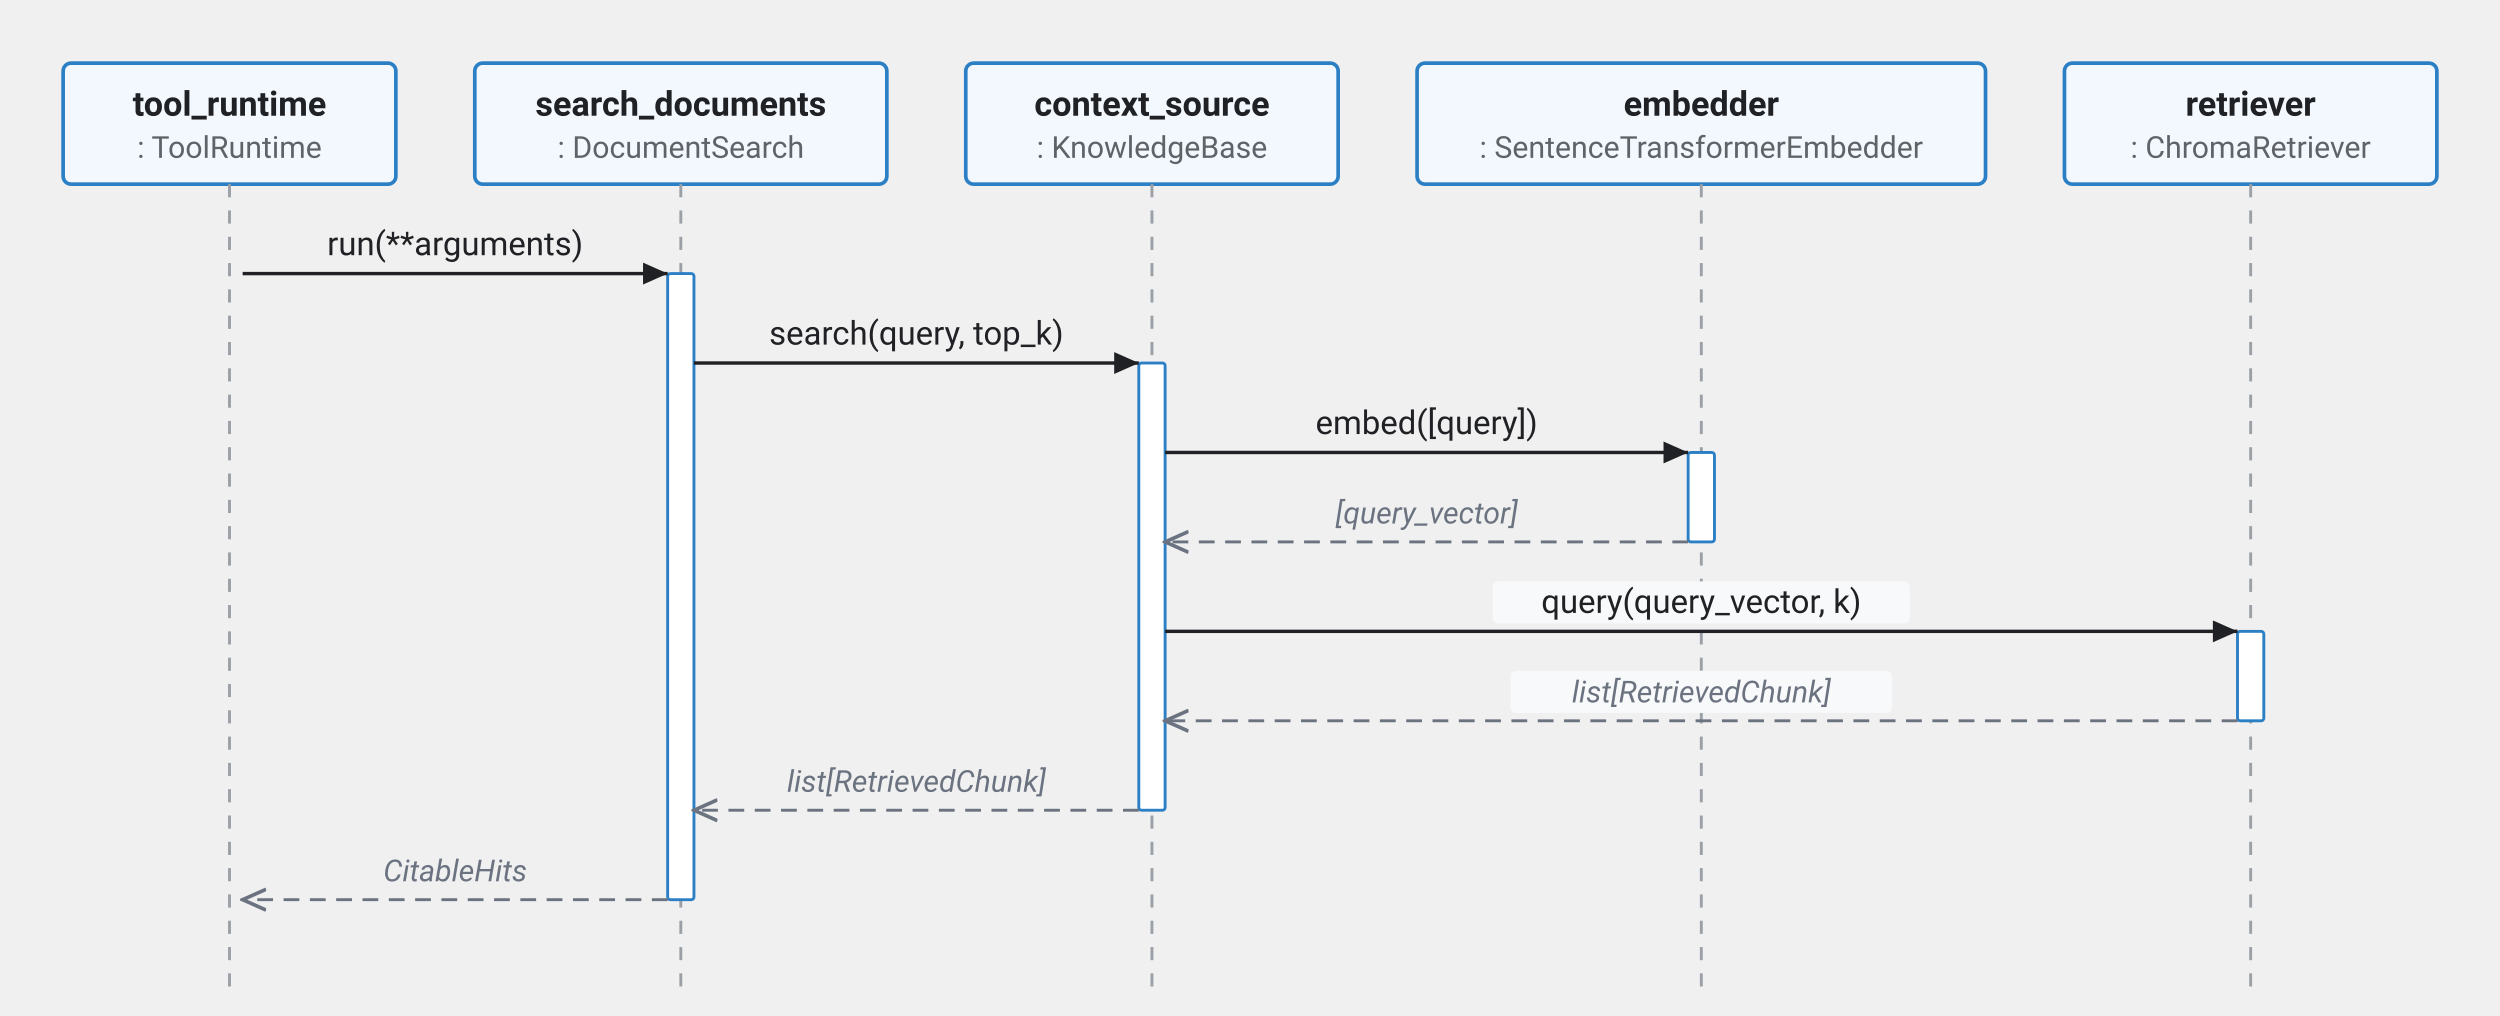
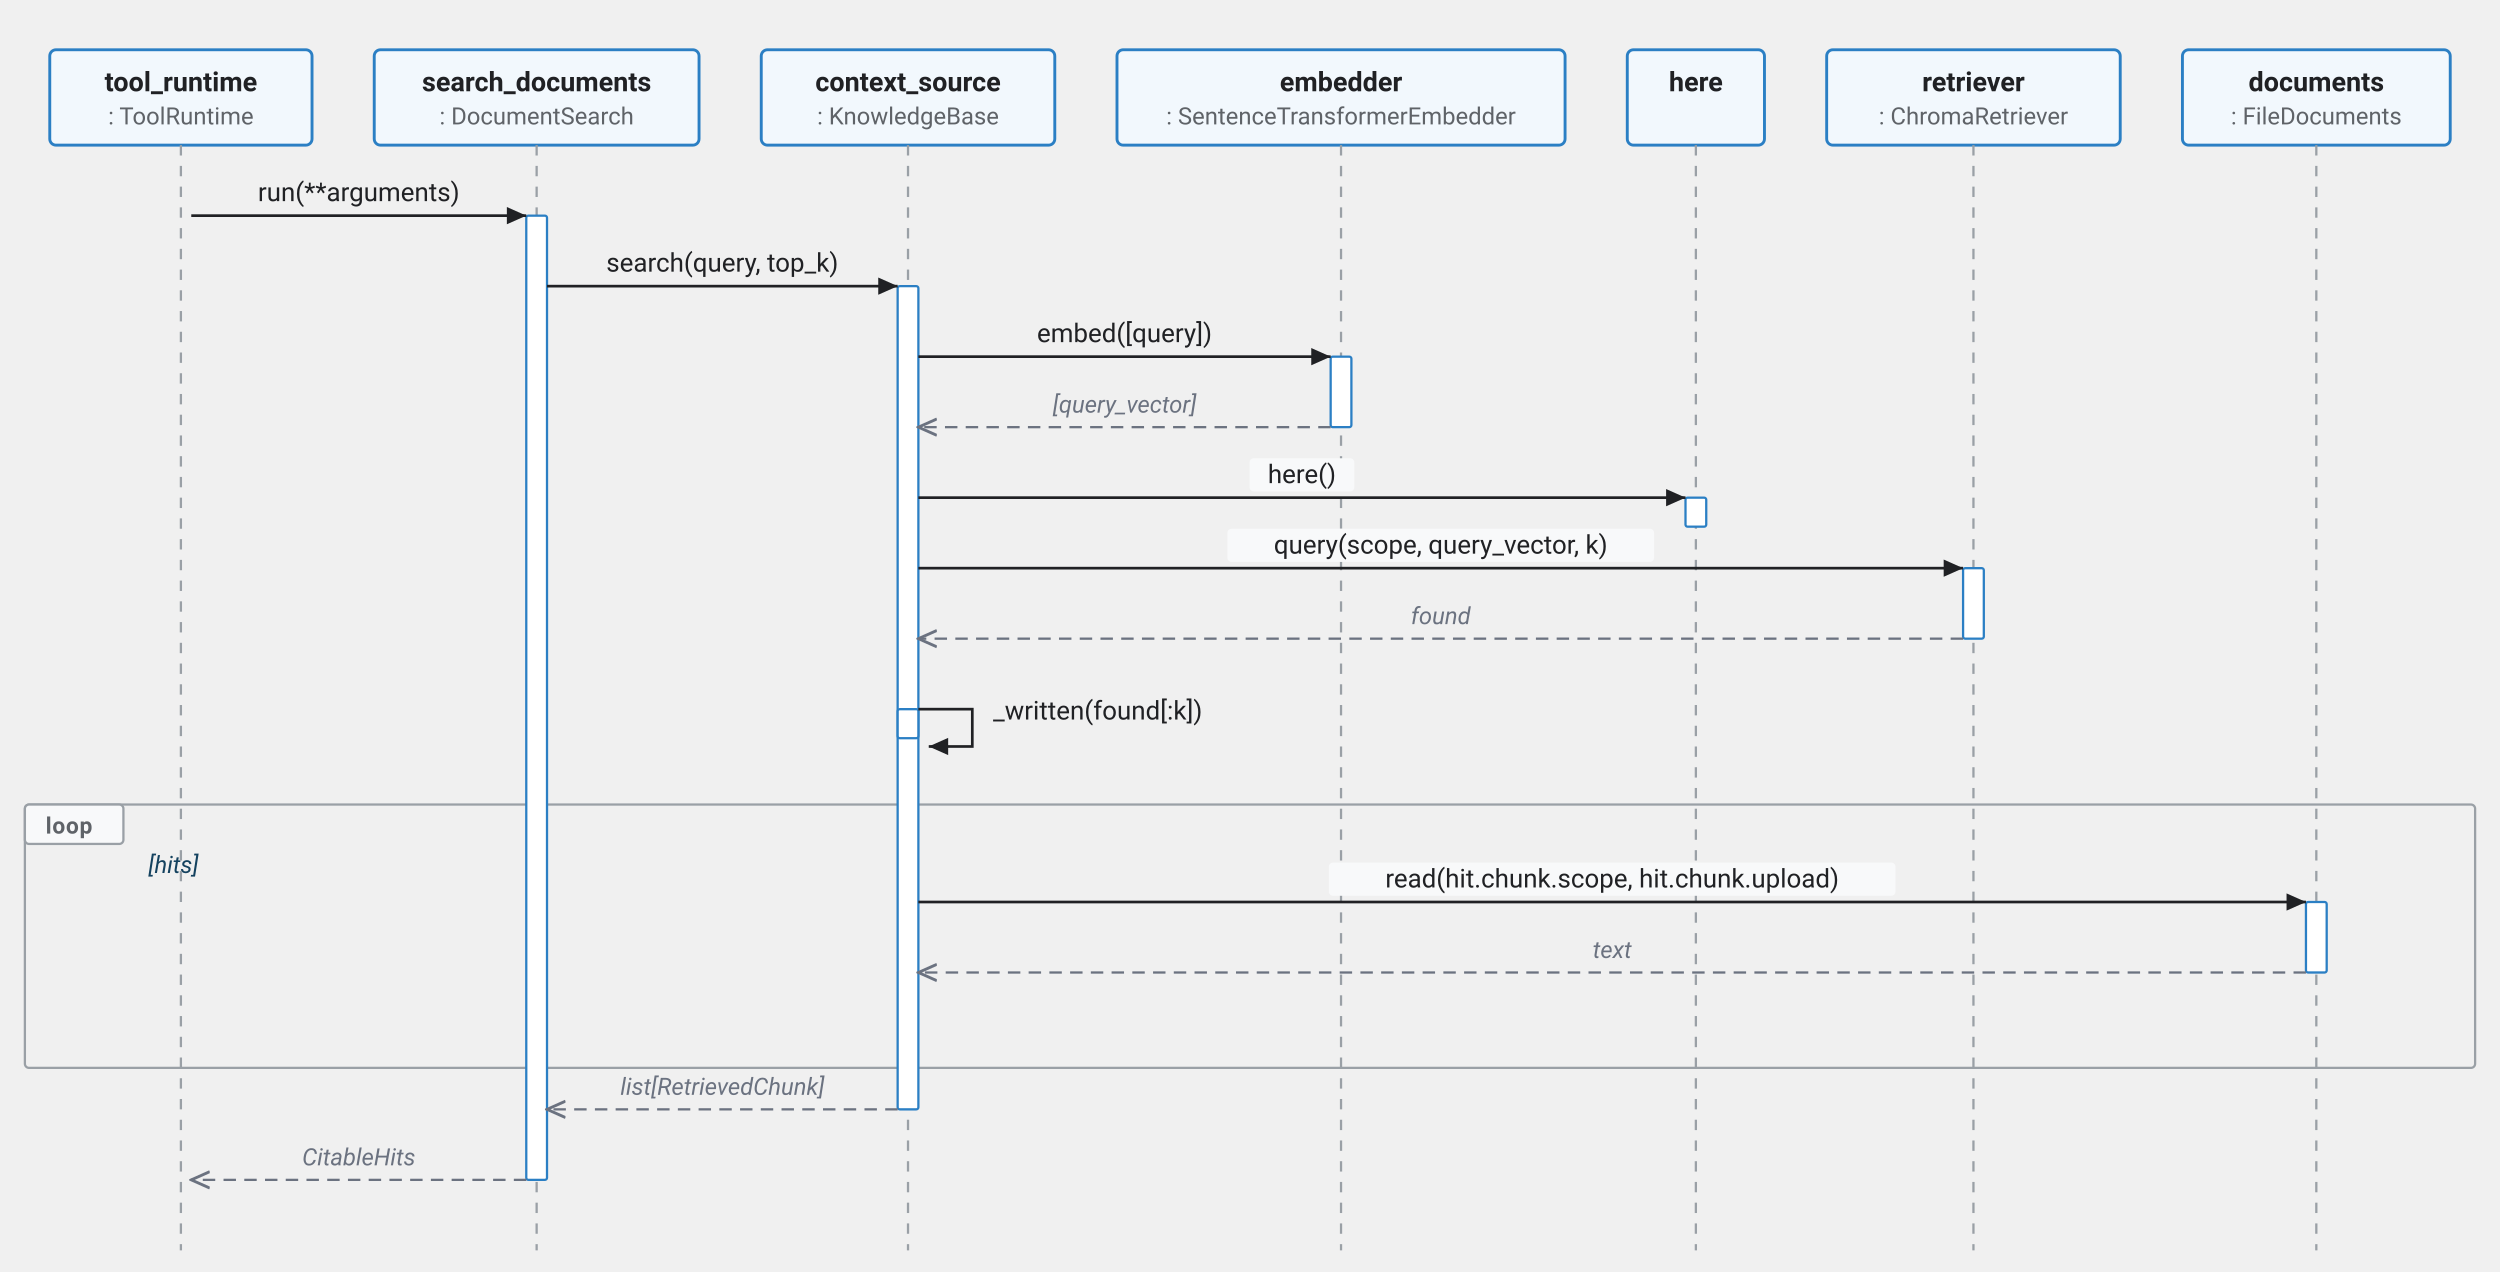
- <svg xmlns="http://www.w3.org/2000/svg" viewBox="0 0 950.34 386" width="950.34" height="386" role="img" aria-label="A UML sequence diagram of search: 4 messages between tool_runtime: ToolRuntime, search_documents: DocumentSearch, context_source: KnowledgeBase, embedder: SentenceTransformerEmbedder, retriever: ChromaRetriever. Generated by scripts/gen_session_maps.py.">
+ <svg xmlns="http://www.w3.org/2000/svg" viewBox="0 0 1205.65 613" width="1205.65" height="613" role="img" aria-label="A UML sequence diagram of search: 7 messages between tool_runtime: ToolRuntime, search_documents: DocumentSearch, context_source: KnowledgeBase, embedder: SentenceTransformerEmbedder, here, retriever: ChromaRetriever, documents: FileDocuments. Generated by scripts/gen_session_maps.py.">
  <style>
    text { font: 13px/1.4 -apple-system, "Segoe UI", Roboto, sans-serif; fill: #202124 }
    .role { font-weight: 600 }
    .kind { font-size: 11.5px; fill: #5f6368 }
    .head { fill: #f2f8fd; stroke: #2b7fc4; stroke-width: 1.4 }
    .life { stroke: #9aa0a6; stroke-width: 1.1; stroke-dasharray: 5 5 }
    .bar { fill: #ffffff; stroke: #2b7fc4; stroke-width: 1.1 }
    .send { stroke: #202124; stroke-width: 1.3; fill: none; marker-end: url(#sent) }
    .back { stroke: #6b7280; stroke-width: 1.1; fill: none;
            stroke-dasharray: 6 4; marker-end: url(#answered) }
    .said { font-size: 12.5px }
    .sheet { fill: #f8f9fa; stroke: none }
    .answer { font-size: 11.5px; fill: #6b7280; font-style: italic }
    .frame { fill: none; stroke: #9aa0a6; stroke-width: 1.1 }
    .tab { fill: #f8f9fa; stroke: #9aa0a6; stroke-width: 1.1 }
    .operator { font-size: 11px; font-weight: 600; fill: #5f6368;
                letter-spacing: .03em }
    .guard { font-size: 11.5px; fill: #14425f; font-style: italic }
    .split { stroke: #9aa0a6; stroke-width: 1; stroke-dasharray: 4 4; fill: none }
    @media (prefers-color-scheme: dark) {
      text { fill: #e8eaed }
      .kind { fill: #9aa0a6 }
      .head { fill: #10283a; stroke: #6fb6ea }
      .bar { fill: #303134; stroke: #6fb6ea }
      .send { stroke: #e8eaed }
      .sheet { fill: #2b2c2f }
      .back { stroke: #bdc1c6 }
      .answer { fill: #bdc1c6 }
      .frame, .split { stroke: #bdc1c6 }
      .tab { fill: #2b2c2f; stroke: #bdc1c6 }
      .operator { fill: #bdc1c6 }
      .guard { fill: #cfe6f7 }
    }
  </style>
  <defs>
    <marker id="sent" viewBox="0 0 10 10" refX="9" refY="5" markerWidth="8" markerHeight="8" orient="auto-start-reverse">
      <path d="M 0 1 L 9 5 L 0 9 z" fill="context-stroke" />
    </marker>
    <marker id="answered" viewBox="0 0 10 10" refX="9" refY="5" markerWidth="9" markerHeight="9" orient="auto-start-reverse">
      <path d="M 0 1 L 9 5 L 0 9" fill="none" stroke="context-stroke" stroke-width="1.4" />
    </marker>
  </defs>
+   <rect x="12" y="388" width="1181.65" height="127" rx="2" class="frame" />
+   <rect x="12" y="388" width="47.52" height="19" rx="2" class="tab" />
+   <text x="22" y="402" class="operator" text-anchor="start">loop</text>
+   <text x="71.52" y="421" class="guard" text-anchor="start">[hits]</text>
  <rect x="24" y="24" width="126.48" height="46" rx="3" class="head" />
  <text x="87.24" y="44" class="role" text-anchor="middle">tool_runtime</text>
  <text x="87.24" y="60" class="kind" text-anchor="middle">: ToolRuntime</text>
-   <path d="M 87.24 70 L 87.24 376" class="life" />
+   <path d="M 87.24 70 L 87.24 603" class="life" />
  <rect x="180.48" y="24" width="156.64" height="46" rx="3" class="head" />
  <text x="258.8" y="44" class="role" text-anchor="middle">search_documents</text>
  <text x="258.8" y="60" class="kind" text-anchor="middle">: DocumentSearch</text>
-   <path d="M 258.8 70 L 258.8 376" class="life" />
+   <path d="M 258.8 70 L 258.8 603" class="life" />
  <rect x="367.12" y="24" width="141.56" height="46" rx="3" class="head" />
  <text x="437.9" y="44" class="role" text-anchor="middle">context_source</text>
  <text x="437.9" y="60" class="kind" text-anchor="middle">: KnowledgeBase</text>
-   <path d="M 437.9 70 L 437.9 376" class="life" />
+   <path d="M 437.9 70 L 437.9 603" class="life" />
  <rect x="538.68" y="24" width="216.09" height="46" rx="3" class="head" />
  <text x="646.725" y="44" class="role" text-anchor="middle">embedder</text>
  <text x="646.725" y="60" class="kind" text-anchor="middle">: SentenceTransformerEmbedder</text>
-   <path d="M 646.725 70 L 646.725 376" class="life" />
-   <rect x="784.77" y="24" width="141.57" height="46" rx="3" class="head" />
-   <text x="855.555" y="44" class="role" text-anchor="middle">retriever</text>
-   <text x="855.555" y="60" class="kind" text-anchor="middle">: ChromaRetriever</text>
-   <path d="M 855.555 70 L 855.555 376" class="life" />
+   <path d="M 646.725 70 L 646.725 603" class="life" />
+   <rect x="784.77" y="24" width="66.16" height="46" rx="3" class="head" />
+   <text x="817.85" y="44" class="role" text-anchor="middle">here</text>
+   <path d="M 817.85 70 L 817.85 603" class="life" />
+   <rect x="880.93" y="24" width="141.57" height="46" rx="3" class="head" />
+   <text x="951.715" y="44" class="role" text-anchor="middle">retriever</text>
+   <text x="951.715" y="60" class="kind" text-anchor="middle">: ChromaRetriever</text>
+   <path d="M 951.715 70 L 951.715 603" class="life" />
+   <rect x="1052.5" y="24" width="129.15" height="46" rx="3" class="head" />
+   <text x="1117.07" y="44" class="role" text-anchor="middle">documents</text>
+   <text x="1117.07" y="60" class="kind" text-anchor="middle">: FileDocuments</text>
+   <path d="M 1117.07 70 L 1117.07 603" class="life" />
  <rect x="641.725" y="172" width="10" height="34" rx="1" class="bar" />
-   <rect x="850.555" y="240" width="10" height="34" rx="1" class="bar" />
-   <rect x="432.9" y="138" width="10" height="170" rx="1" class="bar" />
-   <rect x="253.8" y="104" width="10" height="238" rx="1" class="bar" />
+   <rect x="946.715" y="274" width="10" height="34" rx="1" class="bar" />
+   <rect x="1112.07" y="435" width="10" height="34" rx="1" class="bar" />
+   <rect x="432.9" y="138" width="10" height="397" rx="1" class="bar" />
+   <rect x="253.8" y="104" width="10" height="465" rx="1" class="bar" />
+   <rect x="812.85" y="240" width="10" height="14" rx="1" class="bar" />
+   <rect x="432.9" y="342" width="10" height="14" rx="1" class="bar" />
  <path d="M 92.24 104 L 253.8 104" class="send" />
  <text x="173.02" y="97" class="said" text-anchor="middle">run(**arguments)</text>
  <path d="M 263.8 138 L 432.9 138" class="send" />
  <text x="348.35" y="131" class="said" text-anchor="middle">search(query, top_k)</text>
  <path d="M 442.9 172 L 641.725 172" class="send" />
  <text x="542.312" y="165" class="said" text-anchor="middle">embed([query])</text>
  <path d="M 641.725 206 L 442.9 206" class="back" />
  <text x="542.312" y="199" class="answer" text-anchor="middle">[query_vector]</text>
-   <path d="M 442.9 240 L 850.555 240" class="send" />
-   <rect x="567.477" y="221" width="158.5" height="16" rx="2" class="sheet" />
-   <text x="646.727" y="233" class="said" text-anchor="middle">query(query_vector, k)</text>
-   <path d="M 850.555 274 L 442.9 274" class="back" />
-   <rect x="574.227" y="255" width="145" height="16" rx="2" class="sheet" />
-   <text x="646.727" y="267" class="answer" text-anchor="middle">list[RetrievedChunk]</text>
-   <path d="M 432.9 308 L 263.8 308" class="back" />
-   <text x="348.35" y="301" class="answer" text-anchor="middle">list[RetrievedChunk]</text>
-   <path d="M 253.8 342 L 92.24 342" class="back" />
-   <text x="173.02" y="335" class="answer" text-anchor="middle">CitableHits</text>
+   <path d="M 442.9 240 L 812.85 240" class="send" />
+   <rect x="602.625" y="221" width="50.5" height="16" rx="2" class="sheet" />
+   <text x="627.875" y="233" class="said" text-anchor="middle">here()</text>
+   <path d="M 442.9 274 L 946.715 274" class="send" />
+   <rect x="591.932" y="255" width="205.75" height="16" rx="2" class="sheet" />
+   <text x="694.807" y="267" class="said" text-anchor="middle">query(scope, query_vector, k)</text>
+   <path d="M 946.715 308 L 442.9 308" class="back" />
+   <text x="694.807" y="301" class="answer" text-anchor="middle">found</text>
+   <path d="M 442.9 342 L 468.9 342 L 468.9 360 L 447.9 360" class="send" />
+   <text x="478.9" y="347" class="said" text-anchor="start">_written(found[:k])</text>
+   <path d="M 442.9 435 L 1112.07 435" class="send" />
+   <rect x="640.862" y="416" width="273.25" height="16" rx="2" class="sheet" />
+   <text x="777.487" y="428" class="said" text-anchor="middle">read(hit.chunk.scope, hit.chunk.upload)</text>
+   <path d="M 1112.07 469 L 442.9 469" class="back" />
+   <text x="777.487" y="462" class="answer" text-anchor="middle">text</text>
+   <path d="M 432.9 535 L 263.8 535" class="back" />
+   <text x="348.35" y="528" class="answer" text-anchor="middle">list[RetrievedChunk]</text>
+   <path d="M 253.8 569 L 92.24 569" class="back" />
+   <text x="173.02" y="562" class="answer" text-anchor="middle">CitableHits</text>
</svg>
